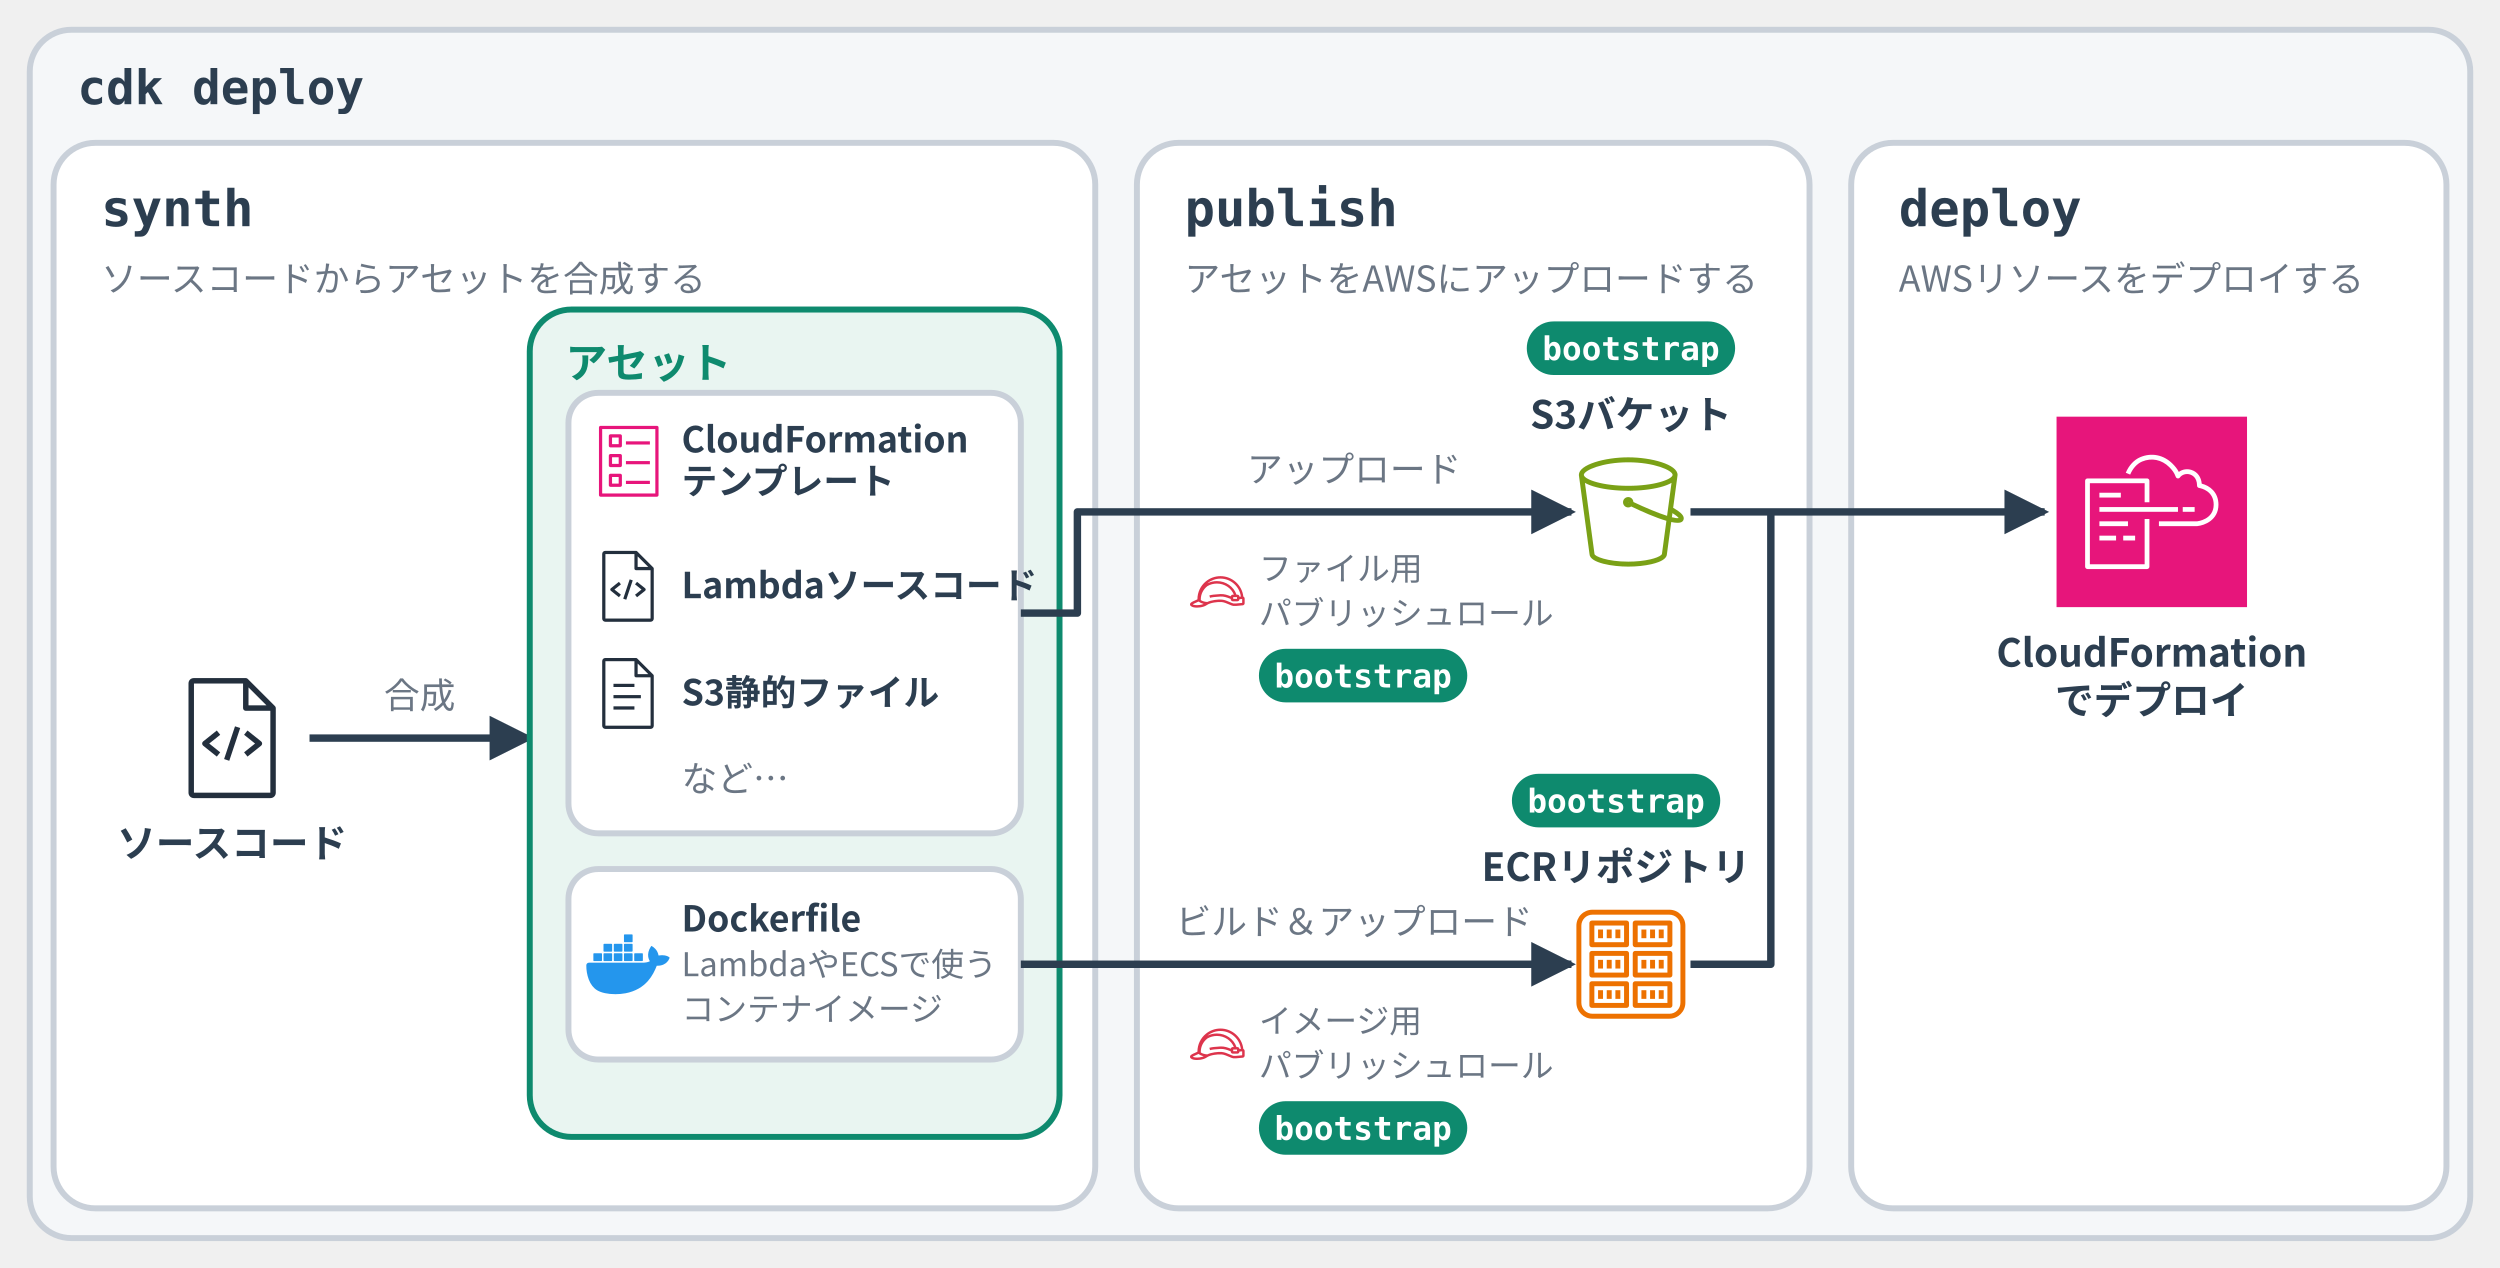
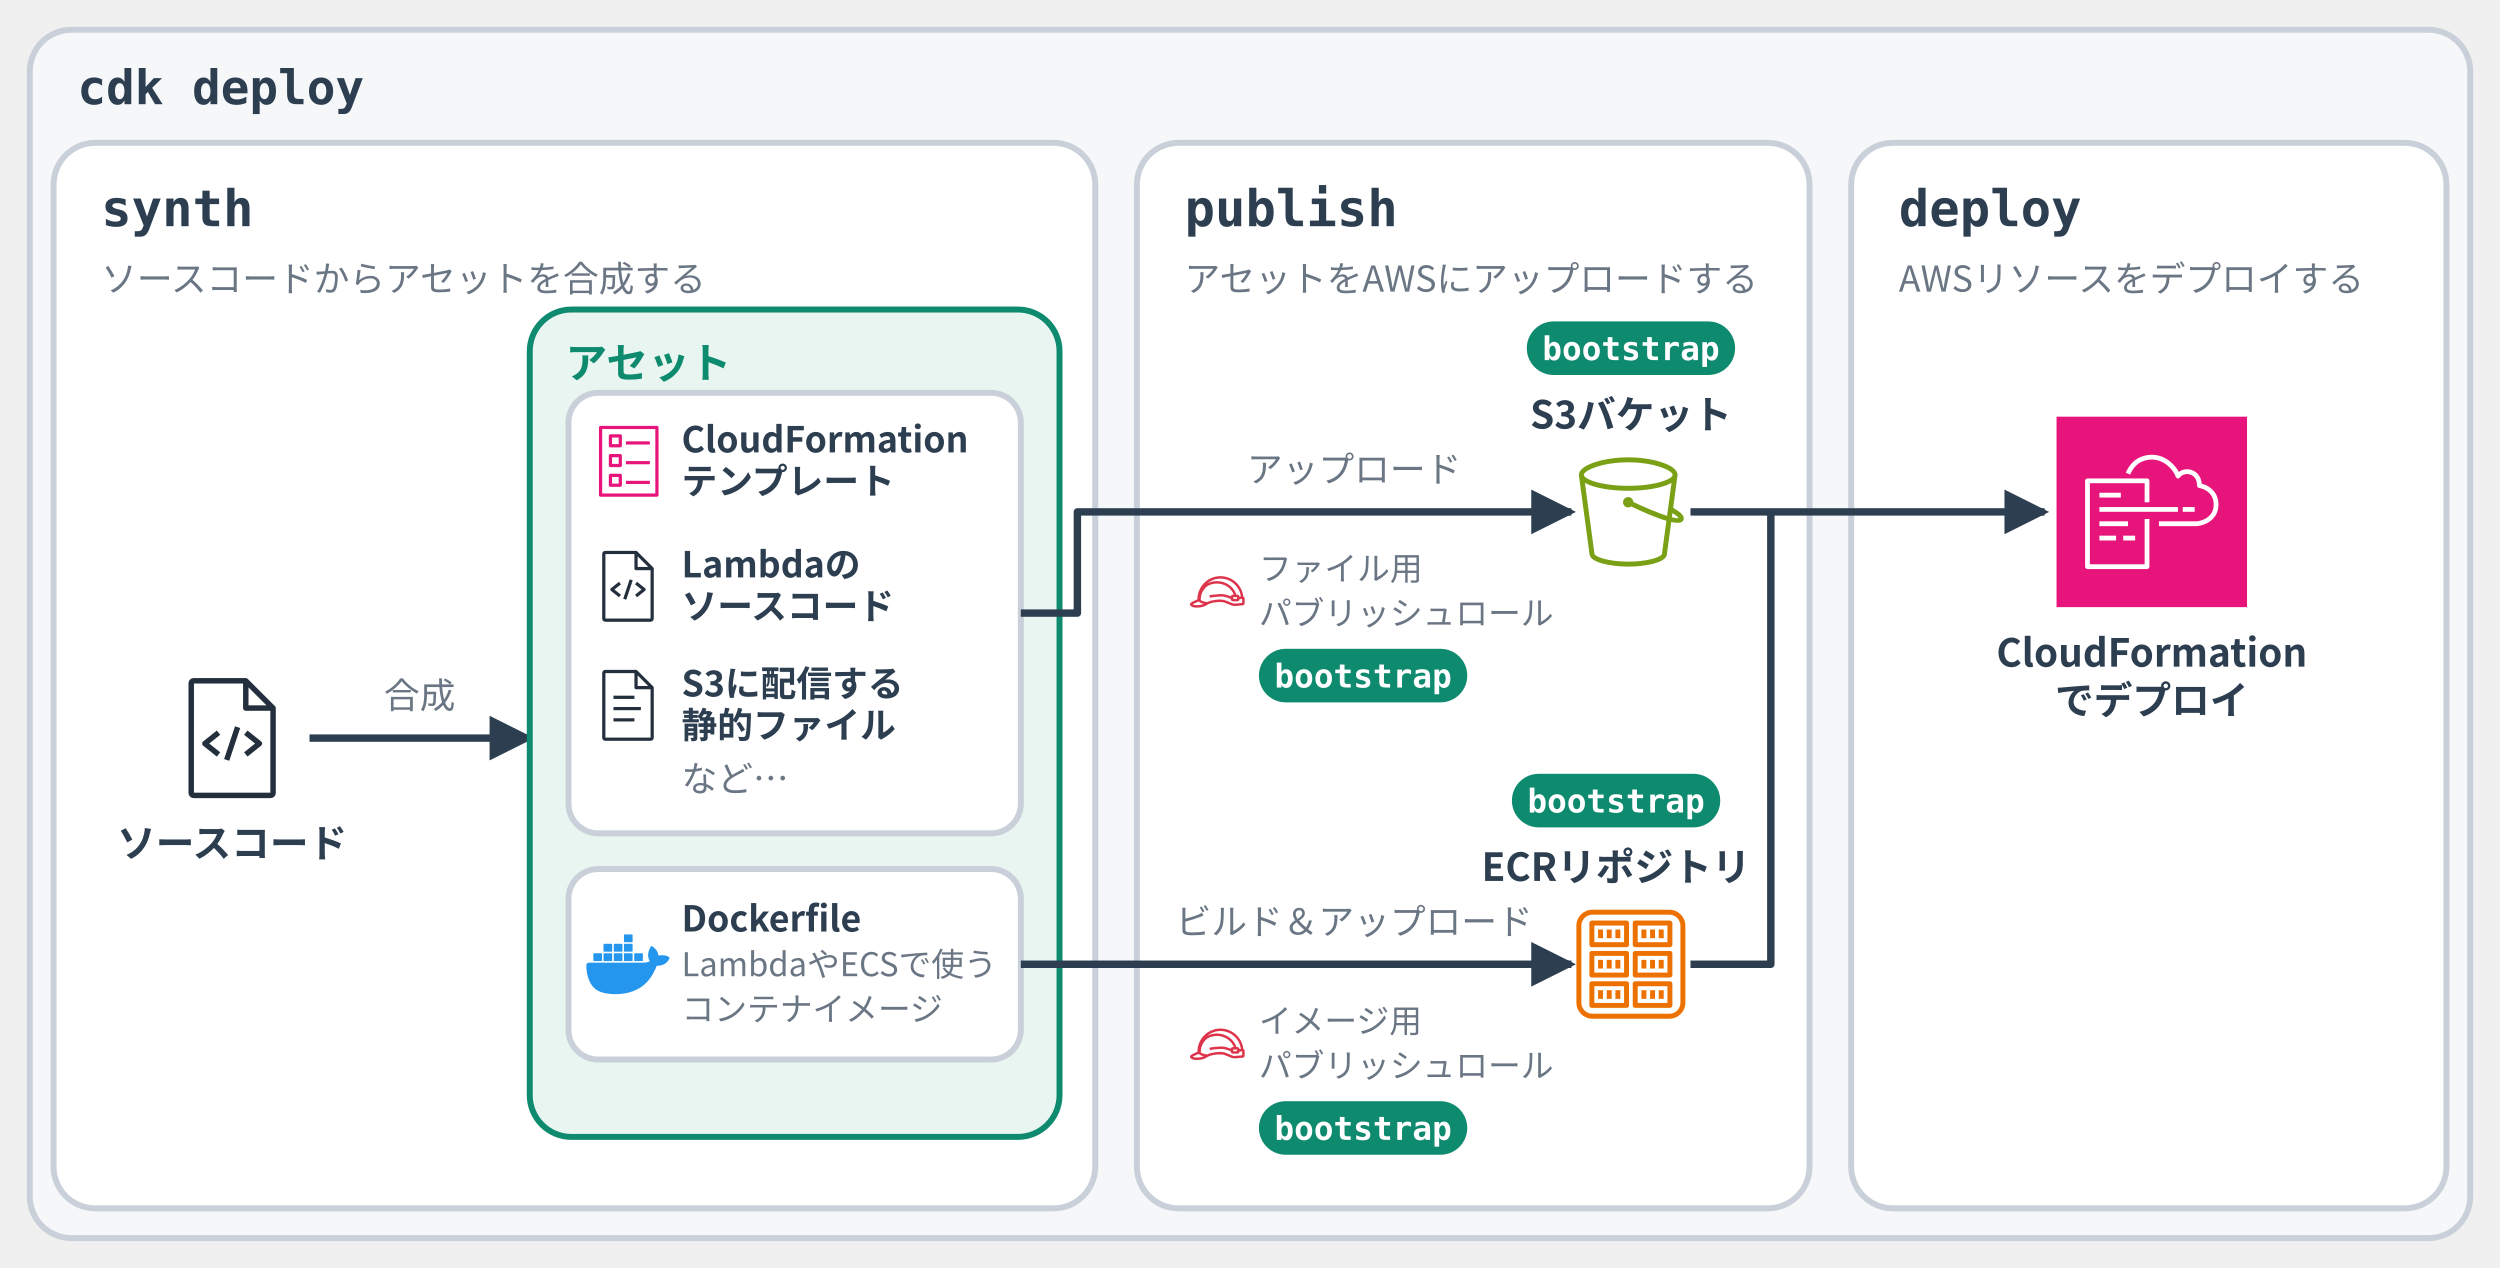
<svg xmlns="http://www.w3.org/2000/svg" viewBox="0 96 840 426" width="100%" font-family="'Noto Sans JP', 'Noto Sans CJK JP', 'Hiragino Sans', sans-serif">
  <defs>
    <marker id="mInk" viewBox="0 0 10 10" refX="9" refY="5" markerWidth="6" markerHeight="6" orient="auto">
      <path d="M0,0 L10,5 L0,10 z" fill="#2c3e50" />
    </marker>
    <marker id="mGreen" viewBox="0 0 10 10" refX="9" refY="5" markerWidth="6" markerHeight="6" orient="auto">
      <path d="M0,0 L10,5 L0,10 z" fill="#0E8A6E" />
    </marker>
  </defs>
  <g transform="translate(-157,88)">
    <rect x="167" y="18" width="820" height="406" rx="14" fill="#f5f7f9" stroke="#c9d0d9" stroke-width="2" />
    <text x="183" y="43" text-anchor="start" font-size="16" font-weight="700" font-family="'Fira Code', monospace" fill="#2c3e50">cdk deploy</text>
  </g>
  <g transform="translate(-157,88)">
    <rect x="175" y="56" width="350" height="358" rx="14" fill="#ffffff" stroke="#c9d0d9" stroke-width="2" />
    <text x="191" y="84" text-anchor="start" font-size="17" font-weight="700" font-family="'Fira Code', monospace" fill="#2c3e50">synth</text>
    <text x="191" y="106" text-anchor="start" font-size="12" fill="#6b7684">ソースコードからアセットを合成する</text>
  </g>
  <g transform="translate(-157,88)">
    <svg x="213.0" y="234" width="44" height="44" viewBox="0 0 48 48">
      <g id="i7-Icon-Resource/General-Resource/Res_Source-Code_48" stroke="none" stroke-width="1" fill="none" fill-rule="evenodd">
        <path d="M25.052,19.684 L26.948,20.317 L22.948,32.317 L21.052,31.684 L25.052,19.684 Z M34.625,25.22 C34.863,25.409 35,25.697 35,26 C35,26.304 34.863,26.592 34.625,26.781 L29.625,30.781 L28.375,29.22 L32.4,26 L28.375,22.781 L29.625,21.22 L34.625,25.22 Z M19.625,22.781 L15.601,26 L19.625,29.22 L18.375,30.781 L13.375,26.781 C13.138,26.592 13,26.304 13,26 C13,25.697 13.138,25.409 13.375,25.22 L18.375,21.22 L19.625,22.781 Z M10,44 L10.007,4 L28,4 L28,13 C28,13.552 28.448,14 29,14 L38,14 L38,44 L10,44 Z M30,5.414 L36.586,12 L30,12 L30,5.414 Z M39.707,12.293 L29.707,2.293 C29.52,2.105 29.266,2 29,2 L10,2 C8.823,2 8,2.822 8,4 L8,44 C8,45.14 8.86,46 10,46 L38,46 C39.141,46 40,45.14 40,44 L40,13 C40,12.734 39.895,12.48 39.707,12.293 L39.707,12.293 Z" id="i7-Fill-1" fill="#232F3D" />
      </g>
    </svg>
    <text x="235" y="296" text-anchor="middle" font-size="13" font-weight="700" fill="#2c3e50">ソースコード</text>
    <path d="M261,256 H335" fill="none" stroke="#2c3e50" stroke-width="2.5" stroke-linejoin="round" marker-end="url(#mInk)" />
    <text x="298" y="246" text-anchor="middle" font-size="12" fill="#6b7684">合成</text>
  </g>
  <g transform="translate(-157,88)">
    <rect x="335" y="112" width="178" height="278" rx="14" fill="#e9f5f1" stroke="#0E8A6E" stroke-width="2" />
    <text x="347" y="135" text-anchor="start" font-size="14" font-weight="700" fill="#0E8A6E">アセット</text>
    <rect x="348" y="140" width="152" height="148" rx="10" fill="#ffffff" stroke="#c9d0d9" stroke-width="2" />
    <svg x="355.0" y="150" width="26" height="26" viewBox="0 0 48 48">
      <g id="i8-Icon-Resource/Management-Governance/Res_AWS-CloudFormation_Template_48" stroke="none" stroke-width="1" fill="none" fill-rule="evenodd">
        <path d="M22.734,38.089 L37.593,38.089 L37.593,36.089 L22.734,36.089 L22.734,38.089 Z M22.734,25.852 L37.593,25.852 L37.593,23.852 L22.734,23.852 L22.734,25.852 Z M22.734,13.615 L37.593,13.615 L37.593,11.615 L22.734,11.615 L22.734,13.615 Z M14.118,37.838 L18.237,37.838 L18.237,33.719 L14.118,33.719 L14.118,37.838 Z M13.118,39.838 L19.238,39.838 C19.79,39.838 20.238,39.391 20.238,38.838 L20.238,32.719 C20.238,32.166 19.79,31.719 19.238,31.719 L13.118,31.719 C12.566,31.719 12.118,32.166 12.118,32.719 L12.118,38.838 C12.118,39.391 12.566,39.838 13.118,39.838 L13.118,39.838 Z M14.118,25.6 L18.237,25.6 L18.237,21.481 L14.118,21.481 L14.118,25.6 Z M13.118,27.601 L19.238,27.601 C19.79,27.601 20.238,27.153 20.238,26.601 L20.238,20.481 C20.238,19.929 19.79,19.481 19.238,19.481 L13.118,19.481 C12.566,19.481 12.118,19.929 12.118,20.481 L12.118,26.601 C12.118,27.153 12.566,27.601 13.118,27.601 L13.118,27.601 Z M14.118,13.363 L18.237,13.363 L18.237,9.244 L14.118,9.244 L14.118,13.363 Z M13.118,15.363 L19.238,15.363 C19.79,15.363 20.238,14.916 20.238,14.363 L20.238,8.244 C20.238,7.691 19.79,7.244 19.238,7.244 L13.118,7.244 C12.566,7.244 12.118,7.691 12.118,8.244 L12.118,14.363 C12.118,14.916 12.566,15.363 13.118,15.363 L13.118,15.363 Z M8,43.956 L40.963,43.956 L40.963,4 L8,4 L8,43.956 Z M41.963,2 L7,2 C6.448,2 6,2.447 6,3 L6,44.956 C6,45.509 6.448,45.956 7,45.956 L41.963,45.956 C42.516,45.956 42.963,45.509 42.963,44.956 L42.963,3 C42.963,2.447 42.516,2 41.963,2 L41.963,2 Z" id="i8-AWS-CloudFormation_template_Resource-Icon_light-bg" fill="#E7157B" />
      </g>
    </svg>
    <text x="386" y="160" text-anchor="start" font-size="12" font-weight="700" fill="#2c3e50">CloudFormation</text>
    <text x="386" y="174" text-anchor="start" font-size="12" font-weight="700" fill="#2c3e50">テンプレート</text>
    <svg x="355.0" y="192" width="26" height="26" viewBox="0 0 48 48">
      <g id="i9-Icon-Resource/General-Resource/Res_Source-Code_48" stroke="none" stroke-width="1" fill="none" fill-rule="evenodd">
        <path d="M25.052,19.684 L26.948,20.317 L22.948,32.317 L21.052,31.684 L25.052,19.684 Z M34.625,25.22 C34.863,25.409 35,25.697 35,26 C35,26.304 34.863,26.592 34.625,26.781 L29.625,30.781 L28.375,29.22 L32.4,26 L28.375,22.781 L29.625,21.22 L34.625,25.22 Z M19.625,22.781 L15.601,26 L19.625,29.22 L18.375,30.781 L13.375,26.781 C13.138,26.592 13,26.304 13,26 C13,25.697 13.138,25.409 13.375,25.22 L18.375,21.22 L19.625,22.781 Z M10,44 L10.007,4 L28,4 L28,13 C28,13.552 28.448,14 29,14 L38,14 L38,44 L10,44 Z M30,5.414 L36.586,12 L30,12 L30,5.414 Z M39.707,12.293 L29.707,2.293 C29.52,2.105 29.266,2 29,2 L10,2 C8.823,2 8,2.822 8,4 L8,44 C8,45.14 8.86,46 10,46 L38,46 C39.141,46 40,45.14 40,44 L40,13 C40,12.734 39.895,12.48 39.707,12.293 L39.707,12.293 Z" id="i9-Fill-1" fill="#232F3D" />
      </g>
    </svg>
-     <text x="386" y="209" text-anchor="start" font-size="12" font-weight="700" fill="#2c3e50">Lambdaソースコード</text>
-     <svg x="355.0" y="228" width="26" height="26" viewBox="0 0 48 48">
+     <text x="386" y="202" text-anchor="start" font-size="12" font-weight="700" fill="#2c3e50">Lambdaの</text>
+     <text x="386" y="216" text-anchor="start" font-size="12" font-weight="700" fill="#2c3e50">ソースコード</text>
+     <svg x="355.0" y="232" width="26" height="26" viewBox="0 0 48 48">
      <g id="i10-Icon-Resource/General-Resource/Res_Document_48" stroke="none" stroke-width="1" fill="none" fill-rule="evenodd">
        <path d="M15,20 L28,20 L28,18 L15,18 L15,20 Z M15,34 L28,34 L28,32 L15,32 L15,34 Z M15,27 L32,27 L32,25 L15,25 L15,27 Z M10,44 L10.007,4 L28,4 L28,13 C28,13.552 28.447,14 29,14 L38,14 L38.025,44 L10,44 Z M30,5.414 L36.586,12 L30,12 L30,5.414 Z M39.707,12.293 L29.707,2.293 C29.52,2.105 29.266,2 29,2 L10,2 C8.822,2 8,2.822 8,4 L8,44 C8,45.14 8.859,46 10,46 L38.025,46 C39.151,46 40,45.14 40,44 L40,13 C40,12.735 39.895,12.48 39.707,12.293 L39.707,12.293 Z" id="i10-Fill-1" fill="#232F3D" />
      </g>
    </svg>
-     <text x="386" y="245" text-anchor="start" font-size="12" font-weight="700" fill="#2c3e50">S3静的ファイル</text>
+     <text x="386" y="242" text-anchor="start" font-size="12" font-weight="700" fill="#2c3e50">S3に配信する</text>
+     <text x="386" y="256" text-anchor="start" font-size="12" font-weight="700" fill="#2c3e50">静的ファイル</text>
    <text x="386" y="274" text-anchor="start" font-size="12" fill="#6b7684">など…</text>
    <rect x="348" y="300" width="152" height="64" rx="10" fill="#ffffff" stroke="#c9d0d9" stroke-width="2" />
    <svg x="354.0" y="318.0" width="28" height="28" viewBox="0 0 24 24">
      <path fill="#2496ED" d="M13.983 11.078h2.119a.186.186 0 00.186-.185V9.006a.186.186 0 00-.186-.186h-2.119a.185.185 0 00-.185.185v1.888c0 .102.083.185.185.185m-2.954-5.43h2.118a.186.186 0 00.186-.186V3.574a.186.186 0 00-.186-.185h-2.118a.185.185 0 00-.185.185v1.888c0 .102.082.185.185.185m0 2.716h2.118a.187.187 0 00.186-.186V6.29a.186.186 0 00-.186-.185h-2.118a.185.185 0 00-.185.185v1.887c0 .102.082.185.185.186m-2.93 0h2.12a.186.186 0 00.184-.186V6.29a.185.185 0 00-.185-.185H8.1a.185.185 0 00-.185.185v1.887c0 .102.083.185.185.186m-2.964 0h2.119a.186.186 0 00.185-.186V6.29a.185.185 0 00-.185-.185H5.136a.186.186 0 00-.186.185v1.887c0 .102.084.185.186.186m5.893 2.715h2.118a.186.186 0 00.186-.185V9.006a.186.186 0 00-.186-.186h-2.118a.185.185 0 00-.185.185v1.888c0 .102.082.185.185.185m-2.93 0h2.12a.185.185 0 00.184-.185V9.006a.185.185 0 00-.184-.186h-2.12a.185.185 0 00-.184.185v1.888c0 .102.083.185.185.185m-2.964 0h2.119a.185.185 0 00.185-.185V9.006a.185.185 0 00-.184-.186h-2.12a.186.186 0 00-.186.186v1.887c0 .102.084.185.186.185m-2.92 0h2.12a.185.185 0 00.184-.185V9.006a.185.185 0 00-.184-.186h-2.12a.185.185 0 00-.184.185v1.888c0 .102.082.185.185.185M23.763 9.89c-.065-.051-.672-.51-1.954-.51-.338.001-.676.03-1.01.087-.248-1.7-1.653-2.53-1.716-2.566l-.344-.199-.226.327c-.284.438-.49.922-.612 1.43-.23.97-.09 1.882.403 2.661-.595.332-1.55.413-1.744.42H.751a.751.751 0 00-.75.748 11.376 11.376 0 00.692 4.062c.545 1.428 1.355 2.48 2.41 3.124 1.18.723 3.1 1.137 5.275 1.137.983.003 1.963-.086 2.93-.266a12.248 12.248 0 003.823-1.389c.98-.567 1.86-1.288 2.61-2.136 1.252-1.418 1.998-2.997 2.553-4.4h.221c1.372 0 2.215-.549 2.68-1.009.309-.293.55-.65.707-1.046l.098-.288Z" />
    </svg>
    <text x="386" y="321.0" text-anchor="start" font-size="12" font-weight="700" fill="#2c3e50">Dockerfile</text>
    <text x="386" y="336.0" text-anchor="start" font-size="11" fill="#6b7684">LambdaやECSで使う</text>
    <text x="386" y="351.0" text-anchor="start" font-size="11" fill="#6b7684">コンテナイメージ</text>
  </g>
  <g transform="translate(-157,88)">
    <rect x="539" y="56" width="226" height="358" rx="14" fill="#ffffff" stroke="#c9d0d9" stroke-width="2" />
    <text x="555" y="84" text-anchor="start" font-size="17" font-weight="700" font-family="'Fira Code', monospace" fill="#2c3e50">publish</text>
    <text x="555" y="106" text-anchor="start" font-size="12" fill="#6b7684">アセットをAWSにアップロードする</text>
    <svg x="685.0" y="160" width="40" height="40" viewBox="0 0 48 48">
      <g id="i12-Icon-Resource/Storage/Res_Amazon-Simple-Storage-Service_Bucket_48" stroke="none" stroke-width="1" fill="none" fill-rule="evenodd">
        <path d="M40.504,26.16 L40.728,24.494 C42.512,25.581 43.063,26.209 43.223,26.474 C42.75,26.617 41.795,26.491 40.504,26.16 L40.504,26.16 Z M22.802,20.111 C22.802,20.058 22.845,20.015 22.898,20.015 C22.913,20.015 22.924,20.025 22.937,20.032 L22.864,20.179 C22.831,20.169 22.802,20.149 22.802,20.111 L22.802,20.111 Z M36.514,40.798 C36.508,40.843 36.505,40.887 36.505,40.931 C36.505,41.086 36.126,41.675 34.441,42.34 C33.69,42.637 32.803,42.903 31.803,43.133 C29.228,43.729 26.064,44.057 22.896,44.057 C14.43,44.057 9.289,41.887 9.289,40.931 C9.289,40.887 9.286,40.843 9.28,40.798 L5.441,12.285 C5.688,12.429 5.953,12.566 6.231,12.7 C6.31,12.738 6.396,12.774 6.478,12.812 C6.718,12.923 6.967,13.03 7.227,13.134 C7.339,13.178 7.452,13.222 7.567,13.265 C7.843,13.369 8.128,13.469 8.423,13.565 C8.51,13.594 8.593,13.624 8.681,13.651 C9.06,13.77 9.453,13.884 9.858,13.991 C9.971,14.021 10.088,14.05 10.203,14.078 C10.515,14.158 10.833,14.234 11.158,14.306 C11.299,14.338 11.439,14.369 11.581,14.398 C11.946,14.475 12.319,14.549 12.698,14.618 C12.78,14.633 12.859,14.649 12.942,14.664 C13.4,14.744 13.869,14.818 14.345,14.888 C14.479,14.907 14.615,14.924 14.751,14.942 C15.111,14.992 15.476,15.038 15.844,15.081 C15.994,15.098 16.145,15.116 16.297,15.133 C16.741,15.18 17.189,15.223 17.64,15.262 C17.693,15.266 17.747,15.272 17.802,15.276 C18.306,15.317 18.813,15.35 19.321,15.38 C19.466,15.388 19.611,15.394 19.757,15.401 C20.141,15.42 20.525,15.435 20.909,15.448 C21.06,15.453 21.209,15.458 21.359,15.462 C21.872,15.473 22.385,15.482 22.896,15.482 C23.406,15.482 23.919,15.473 24.432,15.462 C24.582,15.458 24.733,15.453 24.883,15.448 C25.268,15.435 25.651,15.42 26.034,15.401 C26.181,15.394 26.326,15.388 26.472,15.38 C26.981,15.35 27.487,15.317 27.99,15.276 C28.046,15.271 28.101,15.265 28.156,15.262 C28.607,15.223 29.052,15.18 29.494,15.133 C29.648,15.116 29.799,15.098 29.951,15.081 C30.317,15.038 30.681,14.992 31.04,14.943 C31.177,14.925 31.315,14.907 31.45,14.887 C31.925,14.818 32.393,14.744 32.852,14.664 C32.935,14.649 33.016,14.633 33.099,14.617 C33.477,14.549 33.848,14.475 34.213,14.398 C34.356,14.369 34.495,14.338 34.636,14.306 C34.961,14.233 35.279,14.157 35.592,14.078 C35.706,14.049 35.823,14.021 35.936,13.992 C36.342,13.884 36.735,13.77 37.114,13.651 C37.201,13.624 37.283,13.595 37.368,13.566 C37.665,13.47 37.952,13.369 38.23,13.264 C38.343,13.222 38.455,13.179 38.566,13.135 C38.828,13.03 39.079,12.922 39.322,12.81 C39.401,12.773 39.485,12.738 39.563,12.701 C39.841,12.567 40.107,12.429 40.354,12.285 L38.562,25.591 C34.925,24.424 29.817,22.307 24.982,20.008 C24.927,18.901 24.018,18.015 22.898,18.015 C21.742,18.015 20.802,18.956 20.802,20.111 C20.802,21.266 21.742,22.206 22.898,22.206 C23.352,22.206 23.77,22.057 24.113,21.81 C28.445,23.889 33.976,26.342 38.293,27.588 L36.514,40.798 Z M22.896,4 C33.315,4 40.656,7.228 40.792,9.021 L40.766,9.229 C40.748,9.291 40.709,9.354 40.676,9.418 C40.649,9.47 40.629,9.52 40.592,9.573 C40.548,9.635 40.483,9.698 40.426,9.761 C40.375,9.816 40.332,9.871 40.271,9.927 C40.203,9.988 40.116,10.051 40.035,10.113 C39.96,10.171 39.894,10.228 39.808,10.287 C39.717,10.347 39.608,10.409 39.506,10.471 C39.407,10.53 39.316,10.59 39.205,10.649 C39.095,10.709 38.966,10.767 38.845,10.827 C38.721,10.888 38.605,10.948 38.469,11.009 C38.34,11.066 38.193,11.123 38.055,11.18 C37.905,11.24 37.764,11.302 37.604,11.361 C37.456,11.417 37.29,11.471 37.133,11.525 C36.962,11.584 36.798,11.644 36.616,11.702 C36.447,11.756 36.261,11.806 36.082,11.859 C35.892,11.915 35.709,11.972 35.509,12.026 C35.317,12.078 35.11,12.126 34.91,12.176 C34.703,12.227 34.503,12.28 34.286,12.33 C34.07,12.379 33.838,12.424 33.612,12.471 C33.394,12.516 33.182,12.564 32.954,12.607 C32.714,12.653 32.457,12.694 32.207,12.737 C31.977,12.776 31.754,12.818 31.515,12.855 C31.255,12.895 30.979,12.931 30.709,12.968 C30.465,13.001 30.227,13.038 29.975,13.068 C29.682,13.104 29.373,13.134 29.07,13.165 C28.826,13.191 28.59,13.22 28.34,13.242 C28.004,13.273 27.652,13.296 27.306,13.32 C27.073,13.338 26.848,13.358 26.61,13.373 C26.231,13.395 25.834,13.409 25.441,13.426 C25.225,13.434 25.015,13.447 24.794,13.454 C24.175,13.472 23.542,13.482 22.896,13.482 C22.25,13.482 21.617,13.472 20.997,13.454 C20.775,13.447 20.563,13.433 20.343,13.425 C19.953,13.409 19.56,13.395 19.182,13.373 C18.932,13.357 18.694,13.336 18.449,13.318 C18.116,13.294 17.776,13.272 17.453,13.242 C17.202,13.22 16.966,13.19 16.721,13.165 C16.418,13.134 16.109,13.104 15.817,13.068 C15.567,13.038 15.33,13.002 15.087,12.968 C14.817,12.931 14.539,12.896 14.278,12.855 C14.03,12.817 13.798,12.773 13.559,12.732 C13.318,12.69 13.071,12.651 12.84,12.607 C12.608,12.563 12.393,12.515 12.169,12.469 C11.947,12.422 11.719,12.378 11.506,12.329 C11.29,12.28 11.091,12.227 10.884,12.176 C10.684,12.126 10.476,12.078 10.285,12.026 C10.082,11.972 9.897,11.914 9.704,11.857 C9.528,11.806 9.345,11.755 9.178,11.702 C8.993,11.643 8.827,11.583 8.654,11.522 C8.499,11.469 8.336,11.416 8.191,11.361 C8.029,11.302 7.888,11.239 7.738,11.179 C7.6,11.122 7.453,11.065 7.325,11.009 C7.191,10.948 7.074,10.888 6.95,10.827 C6.829,10.767 6.699,10.709 6.589,10.648 C6.479,10.589 6.387,10.529 6.287,10.469 C6.186,10.408 6.077,10.347 5.987,10.287 C5.9,10.227 5.832,10.169 5.756,10.11 C5.677,10.049 5.591,9.987 5.525,9.927 C5.462,9.87 5.418,9.813 5.366,9.758 C5.31,9.696 5.247,9.634 5.203,9.573 C5.165,9.519 5.146,9.467 5.118,9.413 C5.086,9.351 5.047,9.289 5.03,9.229 L5.002,9.02 C5.141,7.227 12.48,4 22.896,4 L22.896,4 Z M45.255,26.257 C45.042,25.107 43.717,23.889 41.018,22.347 L42.734,9.595 L42.734,9.591 L42.734,9.59 L42.785,9.2 C42.791,9.157 42.794,9.114 42.794,9.071 C42.794,4.904 32.308,2 22.896,2 C13.485,2 3,4.904 3,9.071 C3,9.115 3.003,9.159 3.009,9.203 L3.061,9.593 L3.061,9.595 L7.29,41.009 C7.421,44.685 16.903,46.057 22.896,46.057 C26.211,46.057 29.534,45.711 32.253,45.082 C33.348,44.83 34.331,44.533 35.175,44.2 C37.341,43.345 38.46,42.271 38.504,41.009 L40.245,28.08 C41.197,28.282 42.062,28.405 42.781,28.405 C43.75,28.405 44.475,28.2 44.867,27.732 C45.217,27.316 45.355,26.792 45.255,26.257 L45.255,26.257 Z" id="i12-AWS-Amazon-Simple-Storage_Bucket_Resource-Icon_light-bg" fill="#7AA116" />
      </g>
    </svg>
    <text x="705" y="152" text-anchor="middle" font-size="13" font-weight="700" fill="#2c3e50">S3バケット</text>
    <svg x="685.0" y="312" width="40" height="40" viewBox="0 0 48 48">
      <g id="i13-Icon-Resource/Containers/Res_Amazon-Elastic-Container-Registry_Registry_48" stroke="none" stroke-width="1" fill="none" fill-rule="evenodd">
        <path d="M35.207,37.954 L37.207,37.954 L37.207,34.459 L35.207,34.459 L35.207,37.954 Z M31.711,37.954 L33.711,37.954 L33.711,34.459 L31.711,34.459 L31.711,37.954 Z M28.216,37.954 L30.216,37.954 L30.216,34.459 L28.216,34.459 L28.216,37.954 Z M26.721,39.576 L38.702,39.576 L38.702,32.837 L26.721,32.837 L26.721,39.576 Z M39.702,30.837 L25.72,30.837 C25.168,30.837 24.72,31.284 24.72,31.837 L24.72,40.576 C24.72,41.129 25.168,41.576 25.72,41.576 L39.702,41.576 C40.255,41.576 40.702,41.129 40.702,40.576 L40.702,31.837 C40.702,31.284 40.255,30.837 39.702,30.837 L39.702,30.837 Z M35.207,25.721 L37.207,25.721 L37.207,22.225 L35.207,22.225 L35.207,25.721 Z M31.711,25.721 L33.711,25.721 L33.711,22.225 L31.711,22.225 L31.711,25.721 Z M28.216,25.721 L30.216,25.721 L30.216,22.225 L28.216,22.225 L28.216,25.721 Z M26.721,27.342 L38.702,27.342 L38.702,20.604 L26.721,20.604 L26.721,27.342 Z M39.702,18.604 L25.72,18.604 C25.168,18.604 24.72,19.051 24.72,19.604 L24.72,28.342 C24.72,28.895 25.168,29.342 25.72,29.342 L39.702,29.342 C40.255,29.342 40.702,28.895 40.702,28.342 L40.702,19.604 C40.702,19.051 40.255,18.604 39.702,18.604 L39.702,18.604 Z M35.207,13.486 L37.207,13.486 L37.207,9.991 L35.207,9.991 L35.207,13.486 Z M31.711,13.486 L33.711,13.486 L33.711,9.991 L31.711,9.991 L31.711,13.486 Z M28.216,13.486 L30.216,13.486 L30.216,9.991 L28.216,9.991 L28.216,13.486 Z M26.721,15.108 L38.702,15.108 L38.702,8.369 L26.721,8.369 L26.721,15.108 Z M39.702,6.369 L25.72,6.369 C25.168,6.369 24.72,6.817 24.72,7.369 L24.72,16.108 C24.72,16.661 25.168,17.108 25.72,17.108 L39.702,17.108 C40.255,17.108 40.702,16.661 40.702,16.108 L40.702,7.369 C40.702,6.817 40.255,6.369 39.702,6.369 L39.702,6.369 Z M17.729,37.954 L19.729,37.954 L19.729,34.459 L17.729,34.459 L17.729,37.954 Z M14.234,37.954 L16.234,37.954 L16.234,34.459 L14.234,34.459 L14.234,37.954 Z M10.738,37.954 L12.738,37.954 L12.738,34.459 L10.738,34.459 L10.738,37.954 Z M9.243,39.576 L21.224,39.576 L21.224,32.837 L9.243,32.837 L9.243,39.576 Z M22.224,30.837 L8.243,30.837 C7.69,30.837 7.243,31.284 7.243,31.837 L7.243,40.576 C7.243,41.129 7.69,41.576 8.243,41.576 L22.224,41.576 C22.777,41.576 23.224,41.129 23.224,40.576 L23.224,31.837 C23.224,31.284 22.777,30.837 22.224,30.837 L22.224,30.837 Z M17.729,25.721 L19.729,25.721 L19.729,22.225 L17.729,22.225 L17.729,25.721 Z M14.234,25.721 L16.234,25.721 L16.234,22.225 L14.234,22.225 L14.234,25.721 Z M10.738,25.721 L12.738,25.721 L12.738,22.225 L10.738,22.225 L10.738,25.721 Z M9.243,27.342 L21.224,27.342 L21.224,20.604 L9.243,20.604 L9.243,27.342 Z M22.224,18.604 L8.243,18.604 C7.69,18.604 7.243,19.051 7.243,19.604 L7.243,28.342 C7.243,28.895 7.69,29.342 8.243,29.342 L22.224,29.342 C22.777,29.342 23.224,28.895 23.224,28.342 L23.224,19.604 C23.224,19.051 22.777,18.604 22.224,18.604 L22.224,18.604 Z M17.729,13.486 L19.729,13.486 L19.729,9.991 L17.729,9.991 L17.729,13.486 Z M14.234,13.486 L16.234,13.486 L16.234,9.991 L14.234,9.991 L14.234,13.486 Z M10.738,13.486 L12.738,13.486 L12.738,9.991 L10.738,9.991 L10.738,13.486 Z M9.243,15.108 L21.224,15.108 L21.224,8.369 L9.243,8.369 L9.243,15.108 Z M22.224,6.369 L8.243,6.369 C7.69,6.369 7.243,6.817 7.243,7.369 L7.243,16.108 C7.243,16.661 7.69,17.108 8.243,17.108 L22.224,17.108 C22.777,17.108 23.224,16.661 23.224,16.108 L23.224,7.369 C23.224,6.817 22.777,6.369 22.224,6.369 L22.224,6.369 Z M43.945,39.497 C43.945,41.95 41.95,43.945 39.497,43.945 L8.448,43.945 C5.995,43.945 4,41.95 4,39.497 L4,8.448 C4,5.995 5.995,4 8.448,4 L39.497,4 C41.95,4 43.945,5.995 43.945,8.448 L43.945,39.497 Z M39.497,2 L8.448,2 C4.892,2 2,4.893 2,8.448 L2,39.497 C2,43.053 4.892,45.945 8.448,45.945 L39.497,45.945 C43.053,45.945 45.945,43.053 45.945,39.497 L45.945,8.448 C45.945,4.893 43.053,2 39.497,2 L39.497,2 Z" id="i13-Amazon-Elastic-Container-Registry-Registry_Resource-Icon_light-bg" fill="#ED7100" />
      </g>
    </svg>
    <text x="700" y="304" text-anchor="middle" font-size="13" font-weight="700" fill="#2c3e50">ECRリポジトリ</text>
    <rect x="670" y="116" width="70" height="18" rx="9" fill="#0E8A6E" />
    <text x="705" y="129" text-anchor="middle" font-size="11" font-weight="700" font-family="'Fira Code', monospace" fill="#ffffff">bootstrap</text>
    <rect x="665" y="268" width="70" height="18" rx="9" fill="#0E8A6E" />
    <text x="700" y="281" text-anchor="middle" font-size="11" font-weight="700" font-family="'Fira Code', monospace" fill="#ffffff">bootstrap</text>
  </g>
  <g transform="translate(-157,88)">
    <path d="M500,214.0 H519 V180 H685" fill="none" stroke="#2c3e50" stroke-width="2.5" stroke-linejoin="round" marker-end="url(#mInk)" />
    <text x="612" y="170" text-anchor="middle" font-size="12" fill="#6b7684">アップロード</text>
    <svg x="556.0" y="197.0" width="20" height="20" viewBox="0 0 48 48">
      <g id="i14-Icon-Resource/Security-Identity-and-Compliance/Res_AWS-Identity-Access-Management_Role_48" stroke="none" stroke-width="1" fill="none" fill-rule="evenodd">
        <path d="M44.083,32.581 C43.927,32.592 43.77,32.604 43.621,32.619 C43.099,32.662 42.553,32.714 42.001,32.772 L41.833,32.79 C40.068,32.972 38.07,33.177 37.119,33.047 C36.525,32.962 35.431,32.487 34.271,31.984 C32.305,31.132 29.857,30.07 27.644,29.9 C24.598,29.666 19.335,30.24 15.941,31.831 C13.979,31.743 12.159,31.215 10.745,30.343 C10.739,30.071 10.733,29.799 10.733,29.694 C10.733,25.558 12.671,21.679 16.053,19.044 C18.35,17.701 20.997,16.992 23.713,16.992 C29.834,16.992 35.266,20.609 37.385,25.934 L36.572,25.934 C35.758,25.934 35.076,26.51 34.909,27.274 C34.771,27.222 34.645,27.175 34.497,27.118 C32.468,26.335 29.684,25.264 26.466,25.455 C21.761,25.731 19.446,26.015 17.623,26.535 L18.172,28.459 C19.84,27.982 22.04,27.719 26.583,27.451 C29.367,27.293 31.92,28.269 33.777,28.984 C34.172,29.137 34.529,29.27 34.868,29.391 L34.868,29.596 C34.868,30.535 35.633,31.3 36.572,31.3 L40.219,31.3 C41.156,31.3 41.92,30.538 41.923,29.602 L42.277,29.57 C42.87,29.517 43.415,29.464 43.872,29.419 L44.083,29.398 L44.083,32.581 Z M9.799,34.249 C7.149,34.612 5.057,34.288 4.191,33.753 C4.716,33.382 5.901,32.863 6.735,32.499 C7.457,32.184 8.188,31.851 8.895,31.495 C10.049,32.374 11.478,33.033 13.06,33.426 C12.145,33.794 11.012,34.084 9.799,34.249 L9.799,34.249 Z M36.868,29.3 L39.923,29.3 L39.923,27.934 L36.868,27.934 L36.868,29.3 Z M26.586,13 C34.954,13 41.982,19.295 43.017,27.492 C42.729,27.52 42.425,27.549 42.104,27.578 L41.919,27.594 C41.895,26.676 41.144,25.934 40.219,25.934 L39.508,25.934 C37.307,19.457 30.932,14.992 23.713,14.992 C21.039,14.992 18.423,15.604 16.072,16.767 C16.089,16.753 16.103,16.738 16.118,16.725 C19.059,14.323 22.776,13 26.586,13 L26.586,13 Z M45.527,27.794 C45.382,27.663 45.211,27.568 45.029,27.496 C43.983,18.185 36.05,11 26.586,11 C22.317,11 18.15,12.483 14.854,15.175 C10.501,18.719 8.005,23.97 8.005,29.581 C8.005,29.622 8.008,29.663 8.008,29.704 C7.341,30.039 6.636,30.359 5.935,30.666 C3.799,31.6 2.256,32.274 2.026,33.492 C1.968,33.801 1.958,34.406 2.546,34.994 C3.583,36.031 5.573,36.403 7.595,36.403 C8.437,36.403 9.283,36.339 10.069,36.231 C11.408,36.049 13.908,35.558 15.605,34.316 C18.283,32.375 24.338,31.649 27.491,31.894 C29.37,32.039 31.646,33.026 33.476,33.819 C34.872,34.426 35.976,34.904 36.842,35.027 C38.033,35.19 39.978,34.99 42.037,34.779 L42.21,34.762 C42.748,34.704 43.278,34.654 43.802,34.611 C44.017,34.59 44.23,34.575 44.514,34.555 C45.394,34.493 46.083,33.755 46.083,32.875 L46.083,29.046 C46.083,28.568 45.881,28.112 45.527,27.794 L45.527,27.794 Z" id="i14-AWS-Identity-and-Access-Management_Role_Resource-Icon_light-bg" fill="#DD344C" />
      </g>
    </svg>
    <text x="580" y="203" text-anchor="start" font-size="11" fill="#6b7684">ファイル用</text>
    <text x="580" y="218" text-anchor="start" font-size="11" fill="#6b7684">パブリッシュロール</text>
    <rect x="580" y="226" width="70" height="18" rx="9" fill="#0E8A6E" />
    <text x="615" y="239" text-anchor="middle" font-size="11" font-weight="700" font-family="'Fira Code', monospace" fill="#ffffff">bootstrap</text>
    <path d="M500,332 H685" fill="none" stroke="#2c3e50" stroke-width="2.5" stroke-linejoin="round" marker-end="url(#mInk)" />
    <text x="612" y="322" text-anchor="middle" font-size="12" fill="#6b7684">ビルド＆アップロード</text>
    <svg x="556.0" y="349.0" width="20" height="20" viewBox="0 0 48 48">
      <g id="i15-Icon-Resource/Security-Identity-and-Compliance/Res_AWS-Identity-Access-Management_Role_48" stroke="none" stroke-width="1" fill="none" fill-rule="evenodd">
        <path d="M44.083,32.581 C43.927,32.592 43.77,32.604 43.621,32.619 C43.099,32.662 42.553,32.714 42.001,32.772 L41.833,32.79 C40.068,32.972 38.07,33.177 37.119,33.047 C36.525,32.962 35.431,32.487 34.271,31.984 C32.305,31.132 29.857,30.07 27.644,29.9 C24.598,29.666 19.335,30.24 15.941,31.831 C13.979,31.743 12.159,31.215 10.745,30.343 C10.739,30.071 10.733,29.799 10.733,29.694 C10.733,25.558 12.671,21.679 16.053,19.044 C18.35,17.701 20.997,16.992 23.713,16.992 C29.834,16.992 35.266,20.609 37.385,25.934 L36.572,25.934 C35.758,25.934 35.076,26.51 34.909,27.274 C34.771,27.222 34.645,27.175 34.497,27.118 C32.468,26.335 29.684,25.264 26.466,25.455 C21.761,25.731 19.446,26.015 17.623,26.535 L18.172,28.459 C19.84,27.982 22.04,27.719 26.583,27.451 C29.367,27.293 31.92,28.269 33.777,28.984 C34.172,29.137 34.529,29.27 34.868,29.391 L34.868,29.596 C34.868,30.535 35.633,31.3 36.572,31.3 L40.219,31.3 C41.156,31.3 41.92,30.538 41.923,29.602 L42.277,29.57 C42.87,29.517 43.415,29.464 43.872,29.419 L44.083,29.398 L44.083,32.581 Z M9.799,34.249 C7.149,34.612 5.057,34.288 4.191,33.753 C4.716,33.382 5.901,32.863 6.735,32.499 C7.457,32.184 8.188,31.851 8.895,31.495 C10.049,32.374 11.478,33.033 13.06,33.426 C12.145,33.794 11.012,34.084 9.799,34.249 L9.799,34.249 Z M36.868,29.3 L39.923,29.3 L39.923,27.934 L36.868,27.934 L36.868,29.3 Z M26.586,13 C34.954,13 41.982,19.295 43.017,27.492 C42.729,27.52 42.425,27.549 42.104,27.578 L41.919,27.594 C41.895,26.676 41.144,25.934 40.219,25.934 L39.508,25.934 C37.307,19.457 30.932,14.992 23.713,14.992 C21.039,14.992 18.423,15.604 16.072,16.767 C16.089,16.753 16.103,16.738 16.118,16.725 C19.059,14.323 22.776,13 26.586,13 L26.586,13 Z M45.527,27.794 C45.382,27.663 45.211,27.568 45.029,27.496 C43.983,18.185 36.05,11 26.586,11 C22.317,11 18.15,12.483 14.854,15.175 C10.501,18.719 8.005,23.97 8.005,29.581 C8.005,29.622 8.008,29.663 8.008,29.704 C7.341,30.039 6.636,30.359 5.935,30.666 C3.799,31.6 2.256,32.274 2.026,33.492 C1.968,33.801 1.958,34.406 2.546,34.994 C3.583,36.031 5.573,36.403 7.595,36.403 C8.437,36.403 9.283,36.339 10.069,36.231 C11.408,36.049 13.908,35.558 15.605,34.316 C18.283,32.375 24.338,31.649 27.491,31.894 C29.37,32.039 31.646,33.026 33.476,33.819 C34.872,34.426 35.976,34.904 36.842,35.027 C38.033,35.19 39.978,34.99 42.037,34.779 L42.21,34.762 C42.748,34.704 43.278,34.654 43.802,34.611 C44.017,34.59 44.23,34.575 44.514,34.555 C45.394,34.493 46.083,33.755 46.083,32.875 L46.083,29.046 C46.083,28.568 45.881,28.112 45.527,27.794 L45.527,27.794 Z" id="i15-AWS-Identity-and-Access-Management_Role_Resource-Icon_light-bg" fill="#DD344C" />
      </g>
    </svg>
    <text x="580" y="355" text-anchor="start" font-size="11" fill="#6b7684">イメージ用</text>
    <text x="580" y="370" text-anchor="start" font-size="11" fill="#6b7684">パブリッシュロール</text>
    <rect x="580" y="378" width="70" height="18" rx="9" fill="#0E8A6E" />
    <text x="615" y="391" text-anchor="middle" font-size="11" font-weight="700" font-family="'Fira Code', monospace" fill="#ffffff">bootstrap</text>
  </g>
  <g transform="translate(-157,88)">
    <rect x="779" y="56" width="200" height="358" rx="14" fill="#ffffff" stroke="#c9d0d9" stroke-width="2" />
    <text x="795" y="84" text-anchor="start" font-size="17" font-weight="700" font-family="'Fira Code', monospace" fill="#2c3e50">deploy</text>
    <text x="795" y="106" text-anchor="start" font-size="12" fill="#6b7684">AWSリソースをデプロイする</text>
    <svg x="848.0" y="148" width="64" height="64" viewBox="0 0 80 80">
      <g id="i16-Icon-Architecture/64/Arch_AWS-CloudFormation_64" stroke="none" stroke-width="1" fill="none" fill-rule="evenodd">
        <g id="i16-Icon-Architecture-BG/64/Management-Governance" fill="#E7157B">
          <rect id="i16-Rectangle" x="0" y="0" width="80" height="80" />
        </g>
        <path d="M53,39.963 L58,39.963 L58,37.96 L53,37.96 L53,39.963 Z M28,51.982 L33,51.982 L33,49.979 L28,49.979 L28,51.982 Z M18,51.982 L25,51.982 L25,49.979 L18,49.979 L18,51.982 Z M18,45.972 L30,45.972 L30,43.969 L18,43.969 L18,45.972 Z M18,33.954 L27,33.954 L27,31.951 L18,31.951 L18,33.954 Z M18,39.963 L51,39.963 L51,37.96 L18,37.96 L18,39.963 Z M37,61.997 L14,61.997 L14,27.945 L37,27.945 L37,35.957 L39,35.957 L39,26.943 C39,26.39 38.552,25.942 38,25.942 L13,25.942 C12.447,25.942 12,26.39 12,26.943 L12,62.998 C12,63.551 12.447,64 13,64 L38,64 C38.552,64 39,63.551 39,62.998 L39,42.968 L37,42.968 L37,61.997 Z M68,36.959 C68,43.431 62.173,45.682 59.092,45.968 L43,45.972 L43,43.969 L59,43.969 C59.195,43.946 66,43.212 66,36.959 C66,31.264 60.863,30.108 59.834,29.934 C59.321,29.847 58.96,29.382 59.004,28.863 C59.005,28.844 59.007,28.826 59.009,28.808 C58.954,25.59 56.981,24.585 56.126,24.3 C54.53,23.769 52.751,24.277 51.81,25.539 C51.591,25.836 51.229,25.987 50.861,25.931 C50.497,25.876 50.192,25.625 50.068,25.277 C49.447,23.536 48.546,22.408 47.293,21.153 C44.159,18.039 39.905,17.178 35.925,18.853 C33.837,19.733 32.012,21.728 30.922,24.327 L29.078,23.55 C30.37,20.474 32.584,18.089 35.15,17.007 C39.905,15.005 44.971,16.026 48.704,19.734 C49.774,20.807 50.66,21.851 51.35,23.204 C52.843,22.098 54.857,21.767 56.757,22.399 C59.189,23.209 60.727,25.321 60.975,28.129 C64.381,28.988 68,31.712 68,36.959 L68,36.959 Z" id="i16-AWS-CloudFormation_Icon_64_Squid" fill="#FFFFFF" />
      </g>
    </svg>
    <text x="880" y="232" text-anchor="middle" font-size="13" font-weight="700" fill="#2c3e50">CloudFormation</text>
    <text x="880" y="248" text-anchor="middle" font-size="13" font-weight="700" fill="#2c3e50">でデプロイ</text>
  </g>
  <g transform="translate(-157,88)">
    <path d="M725,332 H752 V180" fill="none" stroke="#2c3e50" stroke-width="2.5" stroke-linejoin="round" />
    <path d="M725,180 H844" fill="none" stroke="#2c3e50" stroke-width="2.5" stroke-linejoin="round" marker-end="url(#mInk)" />
  </g>
</svg>
